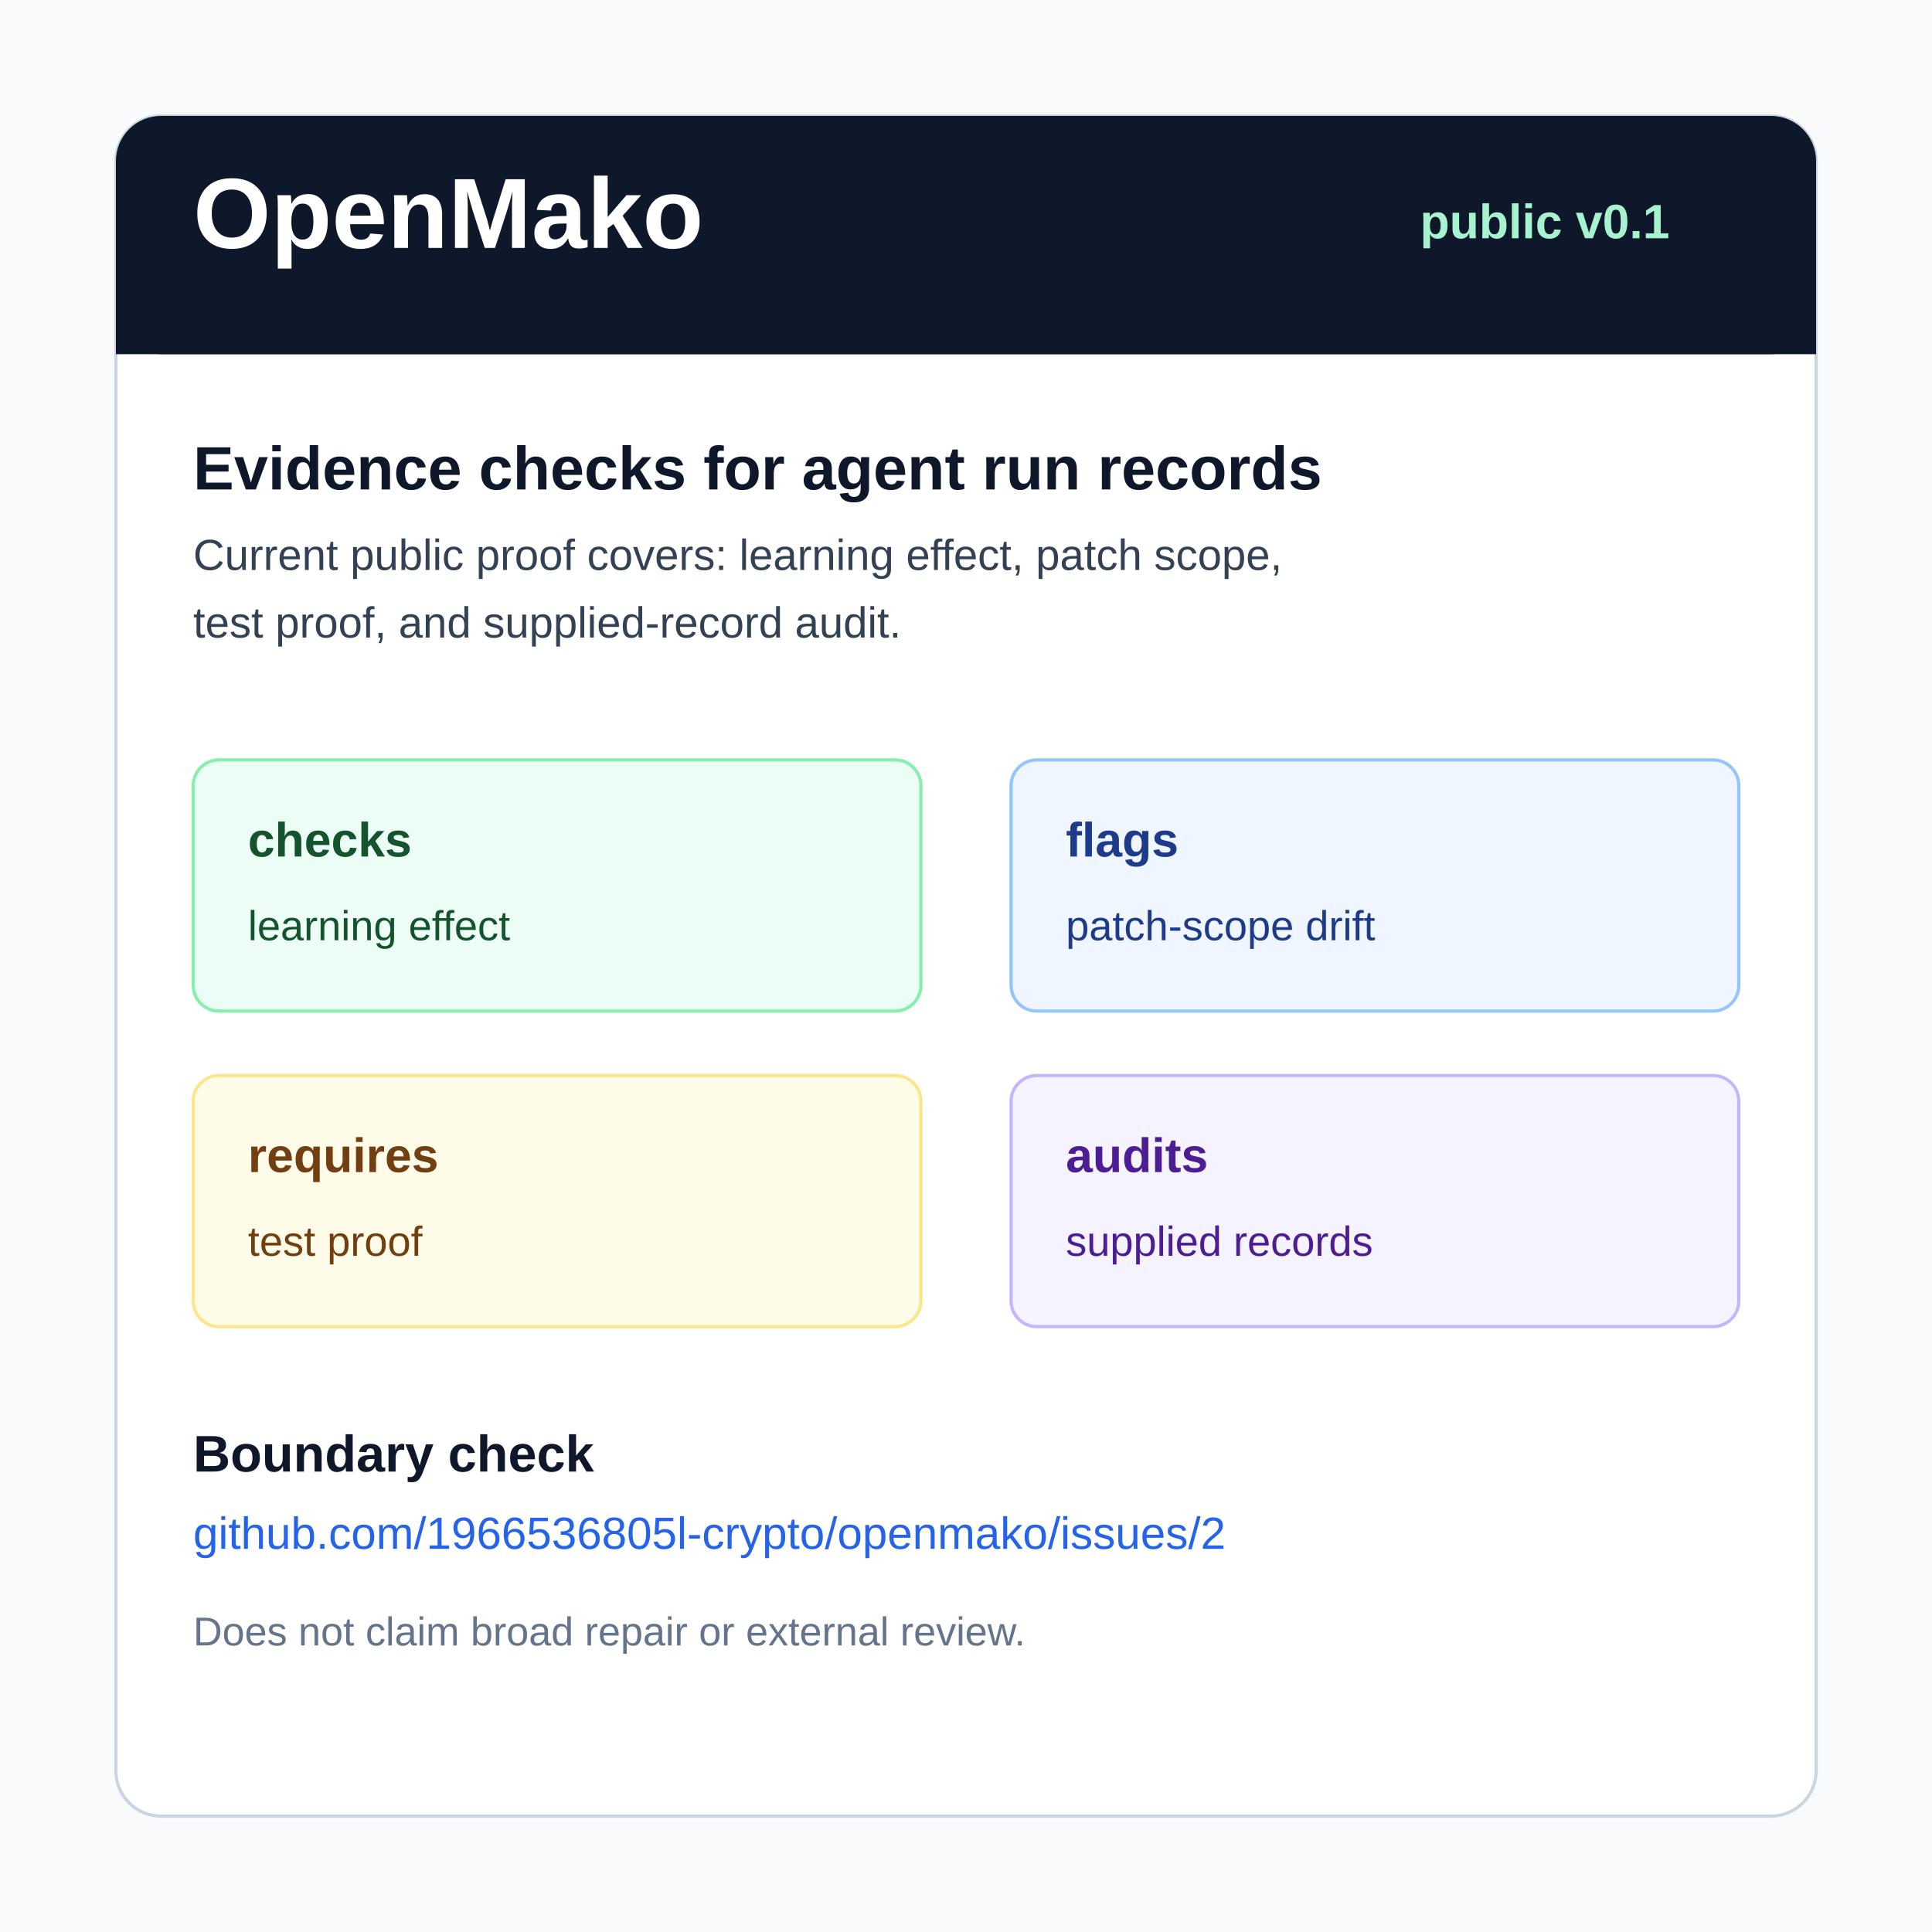
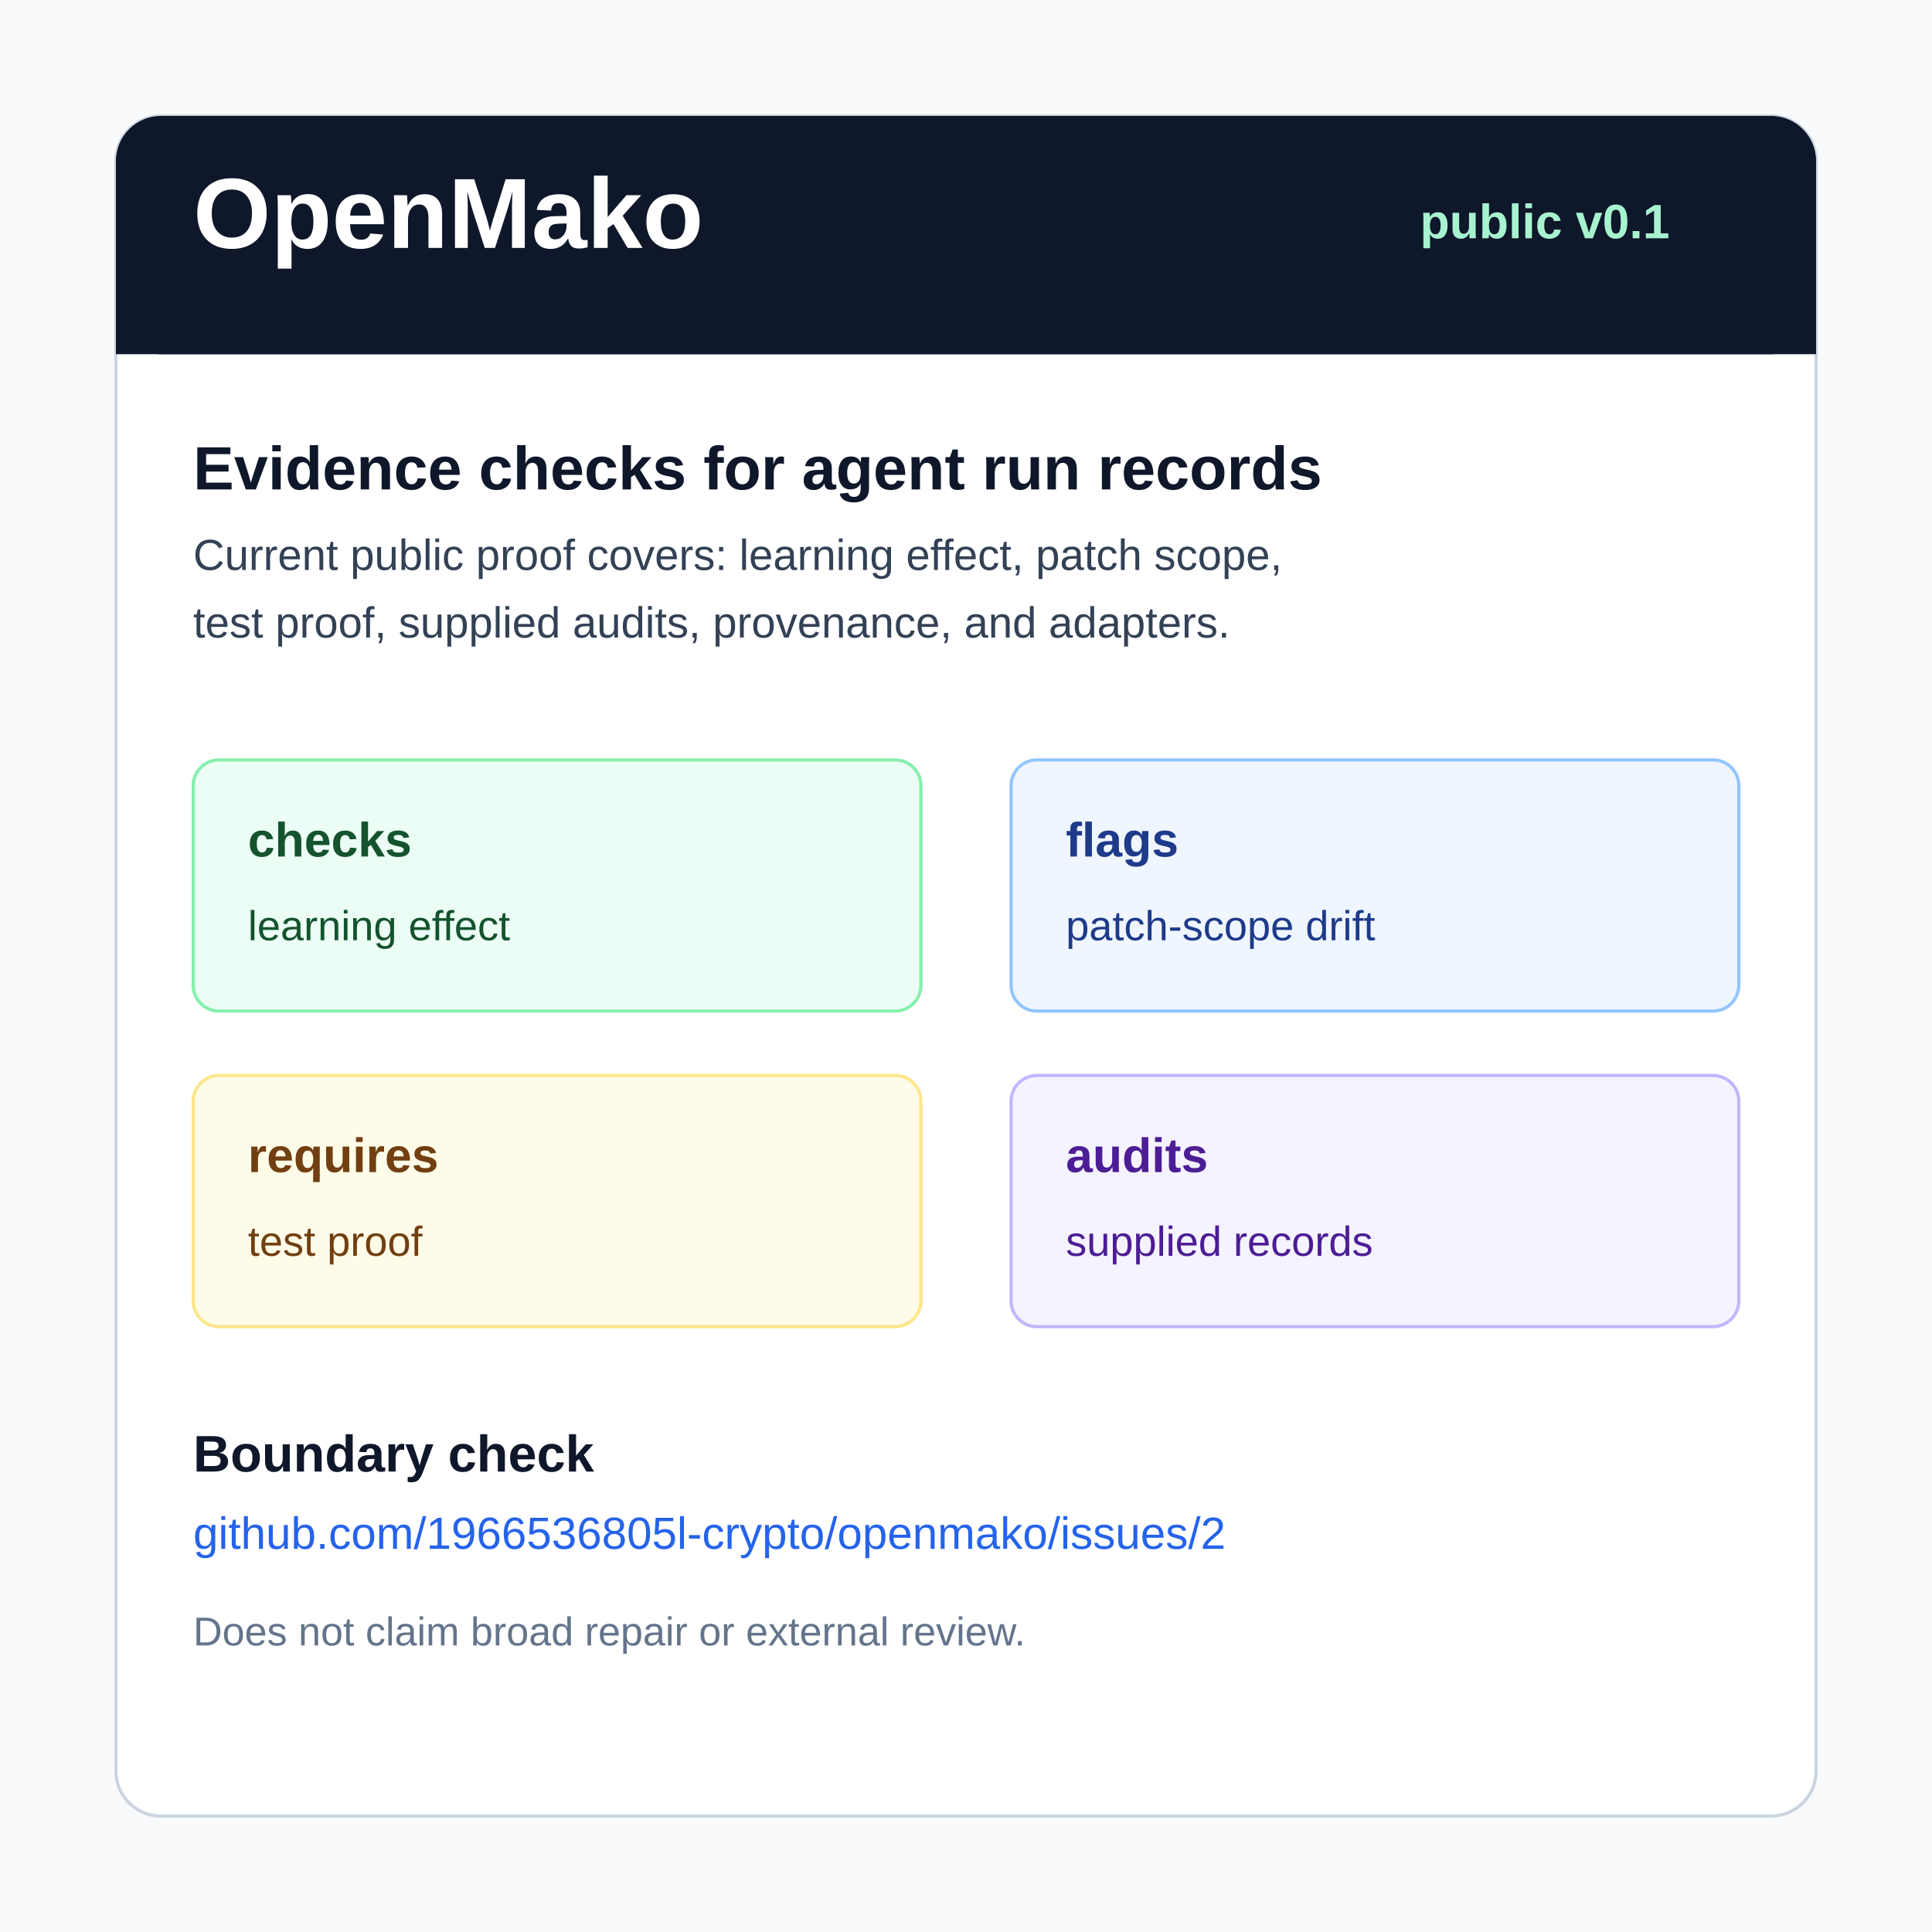
<svg xmlns="http://www.w3.org/2000/svg" width="1200" height="1200" viewBox="0 0 1200 1200" role="img" aria-labelledby="title desc">
  <rect width="1200" height="1200" fill="#f8fafc" />
  <rect x="72" y="72" width="1056" height="1056" rx="28" fill="#ffffff" stroke="#cbd5e1" stroke-width="2" />
  <rect x="72" y="72" width="1056" height="148" rx="28" fill="#0f172a" />
  <rect x="72" y="180" width="1056" height="40" fill="#0f172a" />
  <text x="120" y="154" fill="#ffffff" font-family="Arial, Helvetica, sans-serif" font-size="62" font-weight="700">OpenMako</text>
  <text x="882" y="148" fill="#a7f3d0" font-family="Arial, Helvetica, sans-serif" font-size="30" font-weight="700">public v0.1</text>
  <text x="120" y="304" fill="#0f172a" font-family="Arial, Helvetica, sans-serif" font-size="38" font-weight="700">Evidence checks for agent run records</text>
  <text x="120" y="354" fill="#334155" font-family="Arial, Helvetica, sans-serif" font-size="27">Current public proof covers: learning effect, patch scope,</text>
-   <text x="120" y="396" fill="#334155" font-family="Arial, Helvetica, sans-serif" font-size="27">test proof, and supplied-record audit.</text>
+   <text x="120" y="396" fill="#334155" font-family="Arial, Helvetica, sans-serif" font-size="27">test proof, supplied audits, provenance, and adapters.</text>
  <rect x="120" y="472" width="452" height="156" rx="16" fill="#ecfdf5" stroke="#86efac" stroke-width="2" />
  <text x="154" y="532" fill="#14532d" font-family="Arial, Helvetica, sans-serif" font-size="30" font-weight="700">checks</text>
  <text x="154" y="584" fill="#14532d" font-family="Arial, Helvetica, sans-serif" font-size="26">learning effect</text>
  <rect x="628" y="472" width="452" height="156" rx="16" fill="#eff6ff" stroke="#93c5fd" stroke-width="2" />
  <text x="662" y="532" fill="#1e3a8a" font-family="Arial, Helvetica, sans-serif" font-size="30" font-weight="700">flags</text>
  <text x="662" y="584" fill="#1e3a8a" font-family="Arial, Helvetica, sans-serif" font-size="26">patch-scope drift</text>
  <rect x="120" y="668" width="452" height="156" rx="16" fill="#fefce8" stroke="#fde68a" stroke-width="2" />
  <text x="154" y="728" fill="#713f12" font-family="Arial, Helvetica, sans-serif" font-size="30" font-weight="700">requires</text>
  <text x="154" y="780" fill="#713f12" font-family="Arial, Helvetica, sans-serif" font-size="26">test proof</text>
  <rect x="628" y="668" width="452" height="156" rx="16" fill="#f5f3ff" stroke="#c4b5fd" stroke-width="2" />
  <text x="662" y="728" fill="#4c1d95" font-family="Arial, Helvetica, sans-serif" font-size="30" font-weight="700">audits</text>
  <text x="662" y="780" fill="#4c1d95" font-family="Arial, Helvetica, sans-serif" font-size="26">supplied records</text>
  <text x="120" y="914" fill="#0f172a" font-family="Arial, Helvetica, sans-serif" font-size="32" font-weight="700">Boundary check</text>
  <text x="120" y="962" fill="#2563eb" font-family="Arial, Helvetica, sans-serif" font-size="28">github.com/1966536805l-crypto/openmako/issues/2</text>
  <text x="120" y="1022" fill="#64748b" font-family="Arial, Helvetica, sans-serif" font-size="25">Does not claim broad repair or external review.</text>
</svg>
